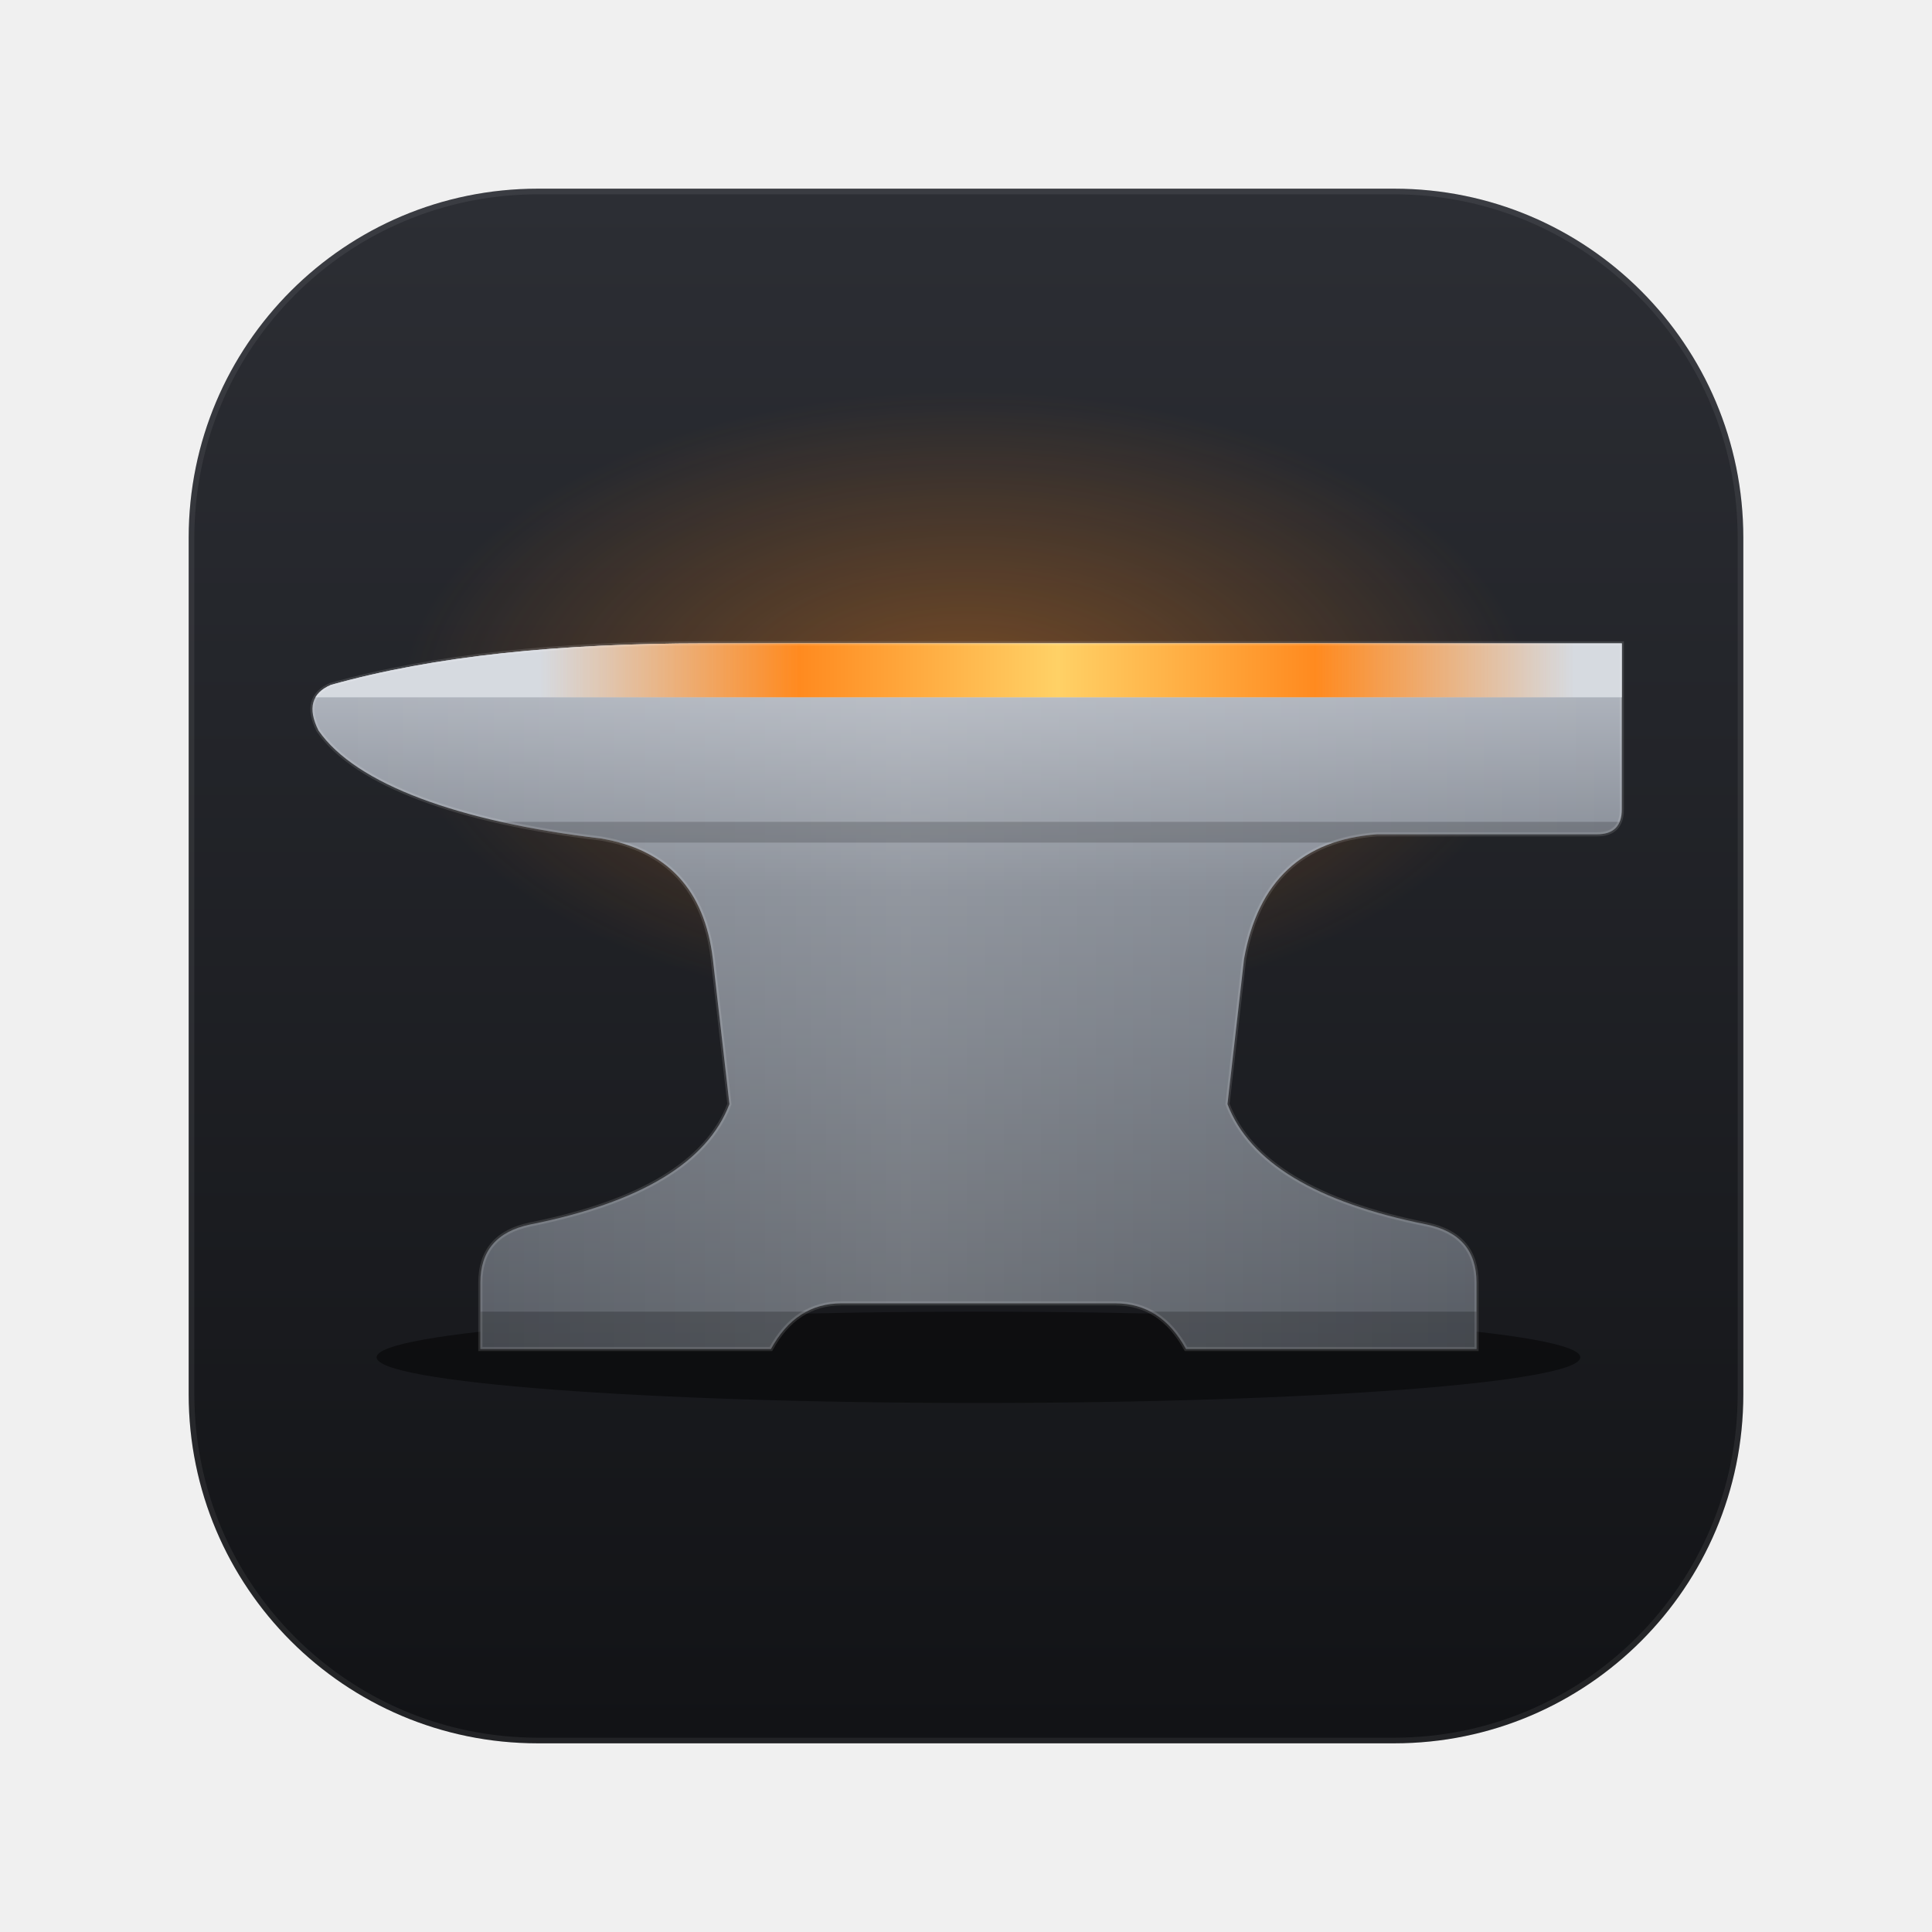
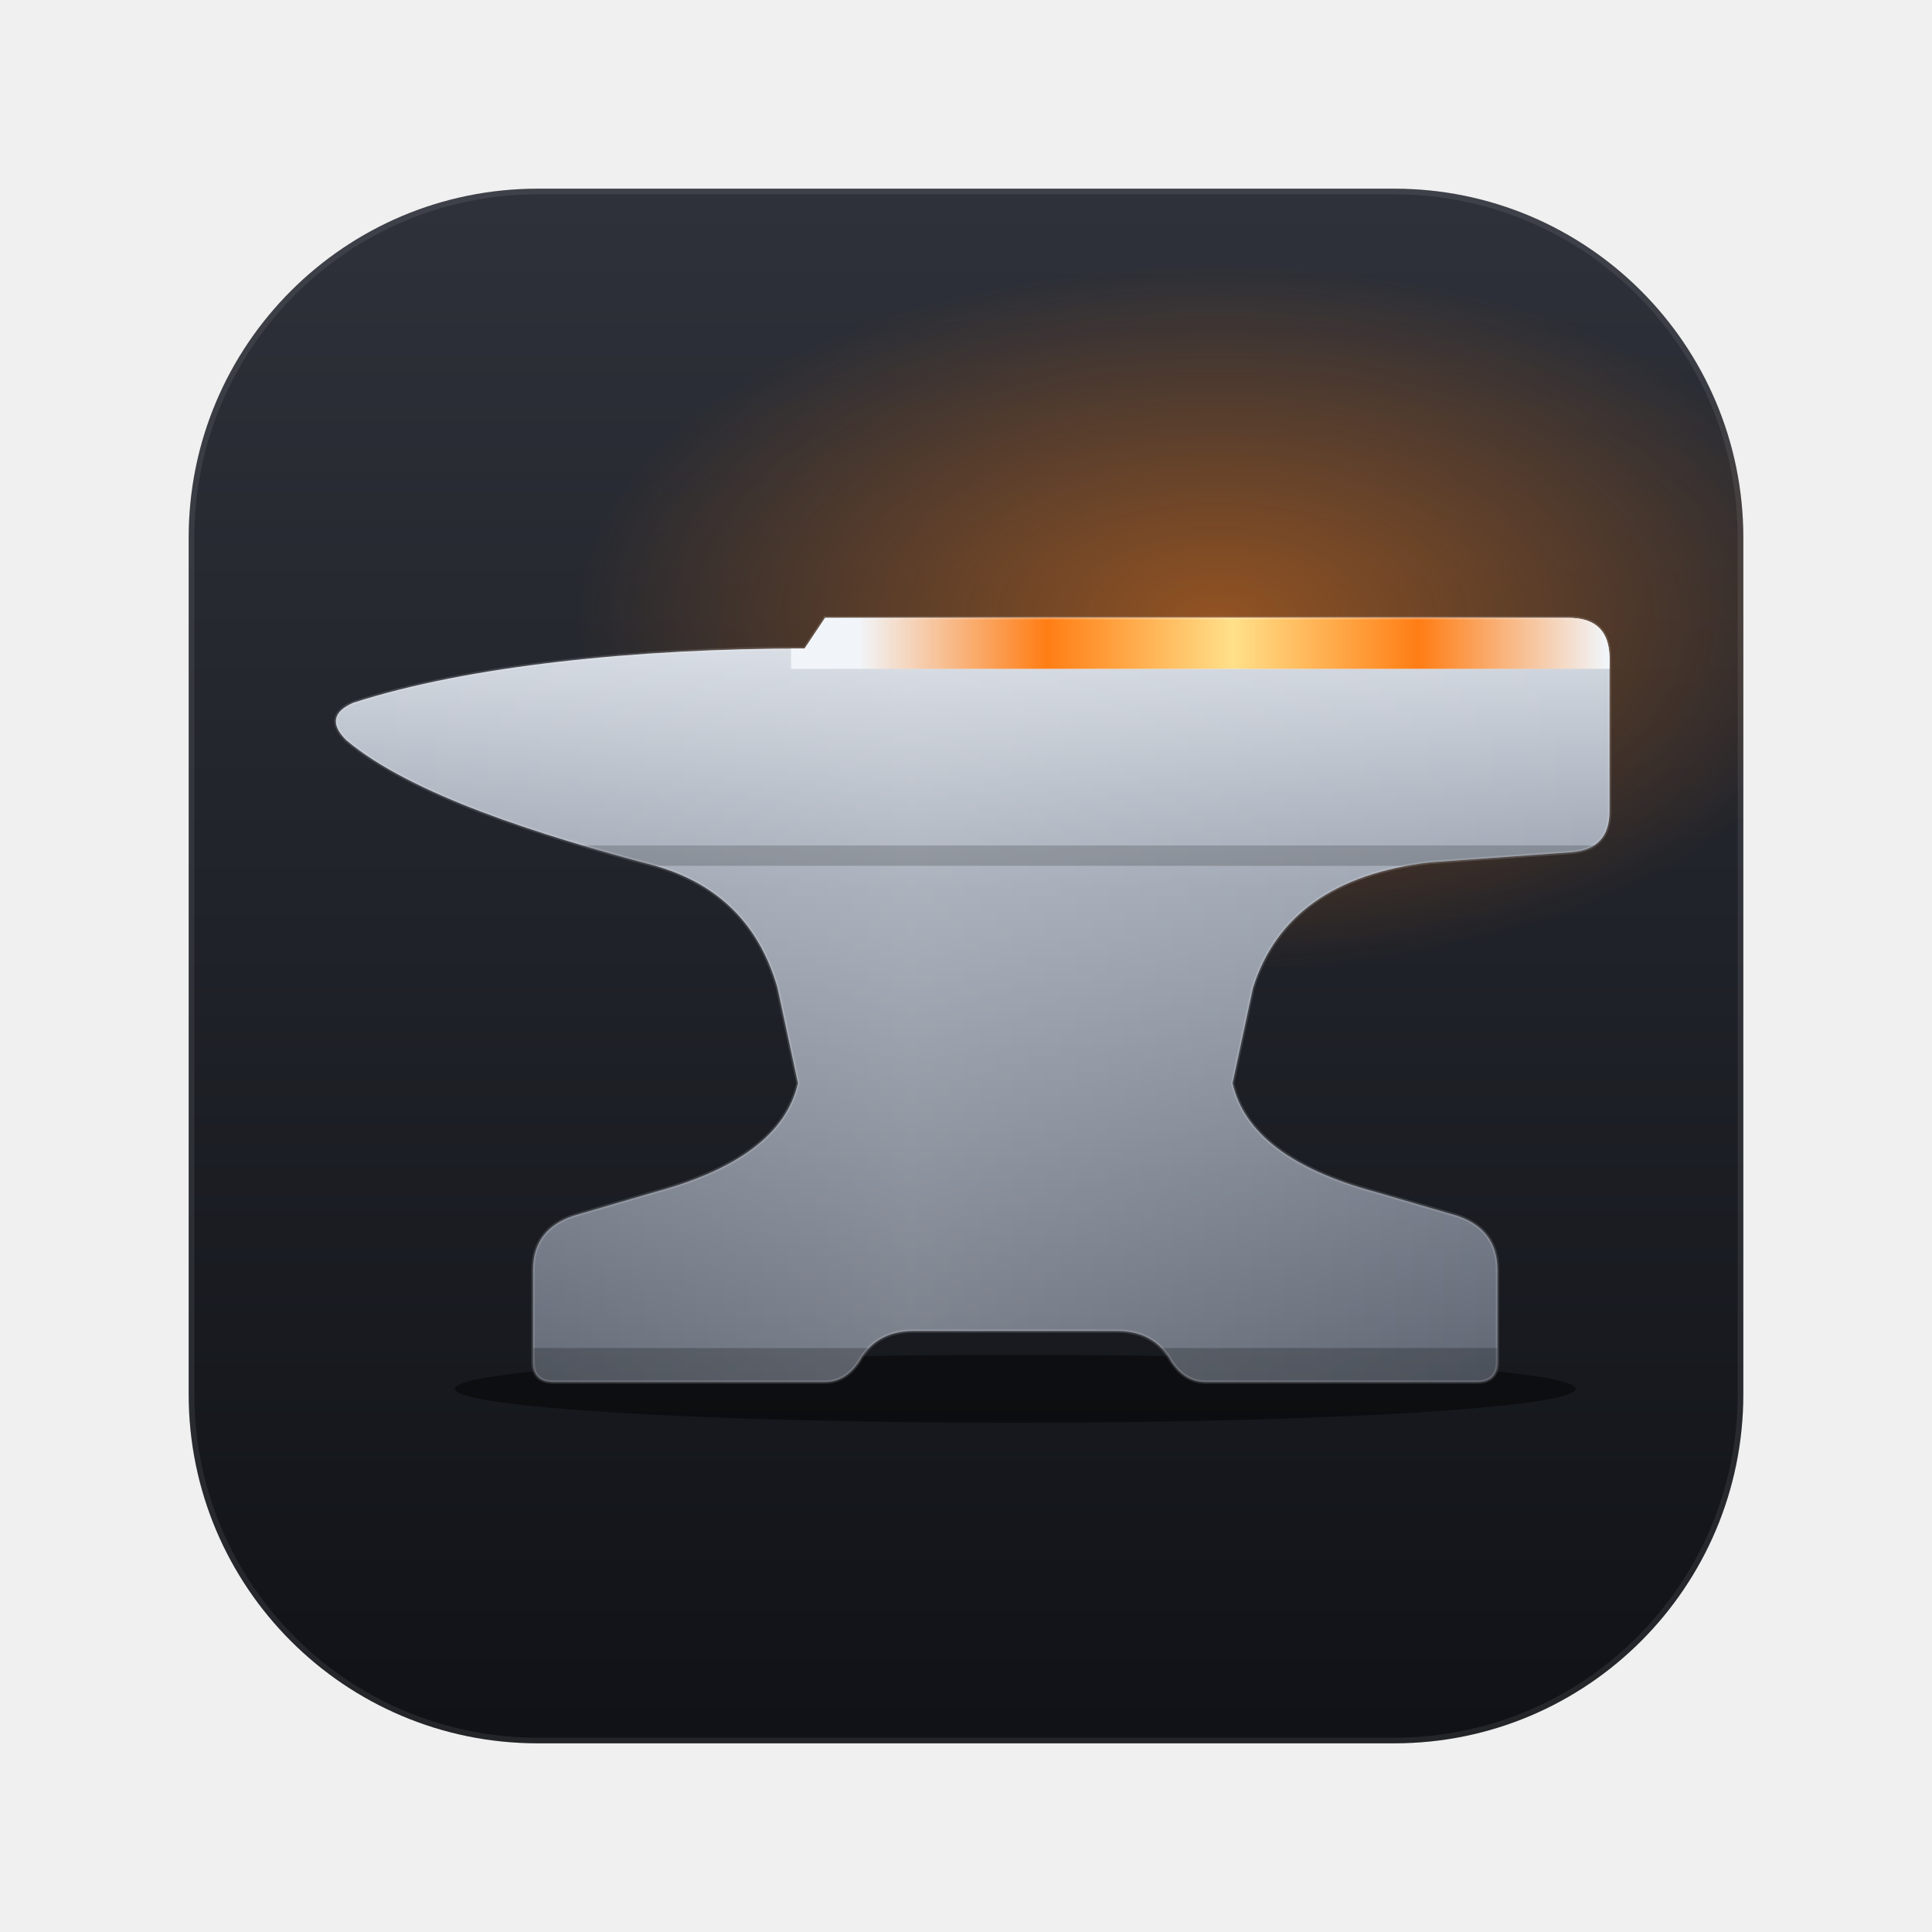
<svg xmlns="http://www.w3.org/2000/svg" viewBox="0 0 1024 1024" width="1024" height="1024">
  <defs>
    <linearGradient id="bg" x1="0" y1="0" x2="0" y2="1">
-       <stop offset="0" stop-color="#2c2e34" />
-       <stop offset="1" stop-color="#121316" />
+       <stop offset="0" stop-color="#2e3139" />
+       <stop offset="1" stop-color="#101217" />
    </linearGradient>
-     <radialGradient id="heat" cx="512" cy="372" r="300" gradientUnits="userSpaceOnUse" gradientTransform="translate(0 372) scale(1 0.55) translate(0 -372)">
-       <stop offset="0" stop-color="#ff8a1f" stop-opacity="0.38" />
-       <stop offset="1" stop-color="#ff8a1f" stop-opacity="0" />
+     <radialGradient id="heat" cx="645.2" cy="327.5" r="340" gradientUnits="userSpaceOnUse" gradientTransform="translate(0 327.5) scale(1 0.55) translate(0 -327.5)">
+       <stop offset="0" stop-color="#ff7d14" stop-opacity="0.5" />
+       <stop offset="1" stop-color="#ff7d14" stop-opacity="0" />
    </radialGradient>
    <linearGradient id="steel" x1="0" y1="0" x2="0" y2="1">
-       <stop offset="0" stop-color="#b9bec7" />
-       <stop offset="0.35" stop-color="#7d838d" />
-       <stop offset="1" stop-color="#50555d" />
+       <stop offset="0" stop-color="#dbe0e8" />
+       <stop offset="0.35" stop-color="#9aa2af" />
+       <stop offset="1" stop-color="#5a616e" />
    </linearGradient>
    <linearGradient id="sheen" x1="0" y1="0" x2="1" y2="0">
      <stop offset="0" stop-color="#fff" stop-opacity="0" />
-       <stop offset="0.45" stop-color="#fff" stop-opacity="0.16" />
+       <stop offset="0.45" stop-color="#fff" stop-opacity="0.18" />
      <stop offset="1" stop-color="#fff" stop-opacity="0" />
    </linearGradient>
    <linearGradient id="hot" x1="0" y1="0" x2="1" y2="0">
-       <stop offset="0" stop-color="#ff8a1f" stop-opacity="0" />
-       <stop offset="0.25" stop-color="#ff8a1f" />
-       <stop offset="0.5" stop-color="#ffd166" />
-       <stop offset="0.75" stop-color="#ff8a1f" />
-       <stop offset="1" stop-color="#ff8a1f" stop-opacity="0" />
+       <stop offset="0" stop-color="#ff7d14" stop-opacity="0" />
+       <stop offset="0.25" stop-color="#ff7d14" />
+       <stop offset="0.5" stop-color="#ffe08a" />
+       <stop offset="0.75" stop-color="#ff7d14" />
+       <stop offset="1" stop-color="#ff7d14" stop-opacity="0" />
    </linearGradient>
+     <path id="anvil" d="M 400 322 L 838 322 Q 862 322 862 346 L 862 436 Q 862 458 840 460 L 756 466 Q 672 476 652 540 L 640 596 Q 650 640 724 660 L 772 674 Q 796 682 796 706 L 796 760 Q 796 772 784 772 L 624 772 Q 612 772 604 760 Q 594 742 572 742 L 452 742 Q 430 742 420 760 Q 412 772 400 772 L 240 772 Q 228 772 228 760 L 228 706 Q 228 682 252 674 L 300 660 Q 374 640 384 596 L 372 540 Q 356 484 300 468 C 232 450 156 426 118 394 Q 104 380 122 372 C 190 350 290 340 388 340 Z" />
    <clipPath id="body">
-       <path id="anvil" d="       M 380 372 L 822 372 L 822 452 Q 822 464 810 464 L 704 464       Q 650 468 640 524 L 632 594       Q 648 636 728 652 Q 752 657 752 680 L 752 712 L 612 712       Q 600 690 578 690 L 446 690 Q 424 690 412 712       L 272 712 L 272 680       Q 272 657 296 652 Q 376 636 392 594 L 384 524       Q 378 474 330 466 C 262 458 212 440 194 414       Q 186 398 200 392 C 250 378 310 372 380 372 Z" />
+       <use href="#anvil" />
    </clipPath>
  </defs>
  <rect x="100" y="100" width="824" height="824" rx="185" fill="url(#bg)" />
-   <rect x="101.5" y="101.5" width="821" height="821" rx="183.5" fill="none" stroke="#fff" stroke-opacity="0.07" stroke-width="3" />
+   <rect x="101.5" y="101.5" width="821" height="821" rx="183.5" fill="none" stroke="#fff" stroke-opacity="0.08" stroke-width="3" />
  <rect x="100" y="100" width="824" height="824" rx="185" fill="url(#heat)" />
-   <g transform="translate(512 528) scale(1.1) translate(-506 -542)">
-     <ellipse cx="512" cy="716" rx="290" ry="22" fill="#000" opacity="0.45" />
+   <g transform="translate(512 530) scale(0.9) translate(-483 -547)">
+     <ellipse cx="512" cy="776" rx="330" ry="20" fill="#000" opacity="0.45" />
    <use href="#anvil" fill="url(#steel)" />
    <g clip-path="url(#body)">
-       <rect x="180" y="372" width="660" height="350" fill="url(#sheen)" />
-       <rect x="180" y="372" width="660" height="26" fill="#d6dae0" />
-       <rect x="300" y="372" width="500" height="26" fill="url(#hot)" />
-       <rect x="180" y="458" width="660" height="10" fill="#000" opacity="0.18" />
-       <rect x="180" y="694" width="660" height="18" fill="#000" opacity="0.22" />
+       <rect x="100" y="322" width="780" height="460" fill="url(#sheen)" />
+       <rect x="380" y="322" width="500" height="30" fill="#f1f4f8" />
+       <rect x="420" y="322" width="440" height="30" fill="url(#hot)" />
+       <rect x="100" y="456" width="780" height="12" fill="#000" opacity="0.18" />
+       <rect x="200" y="752" width="620" height="20" fill="#000" opacity="0.22" />
    </g>
-     <use href="#anvil" fill="none" stroke="#fff" stroke-opacity="0.12" stroke-width="2" />
+     <use href="#anvil" fill="none" stroke="#fff" stroke-opacity="0.14" stroke-width="2" />
  </g>
</svg>
